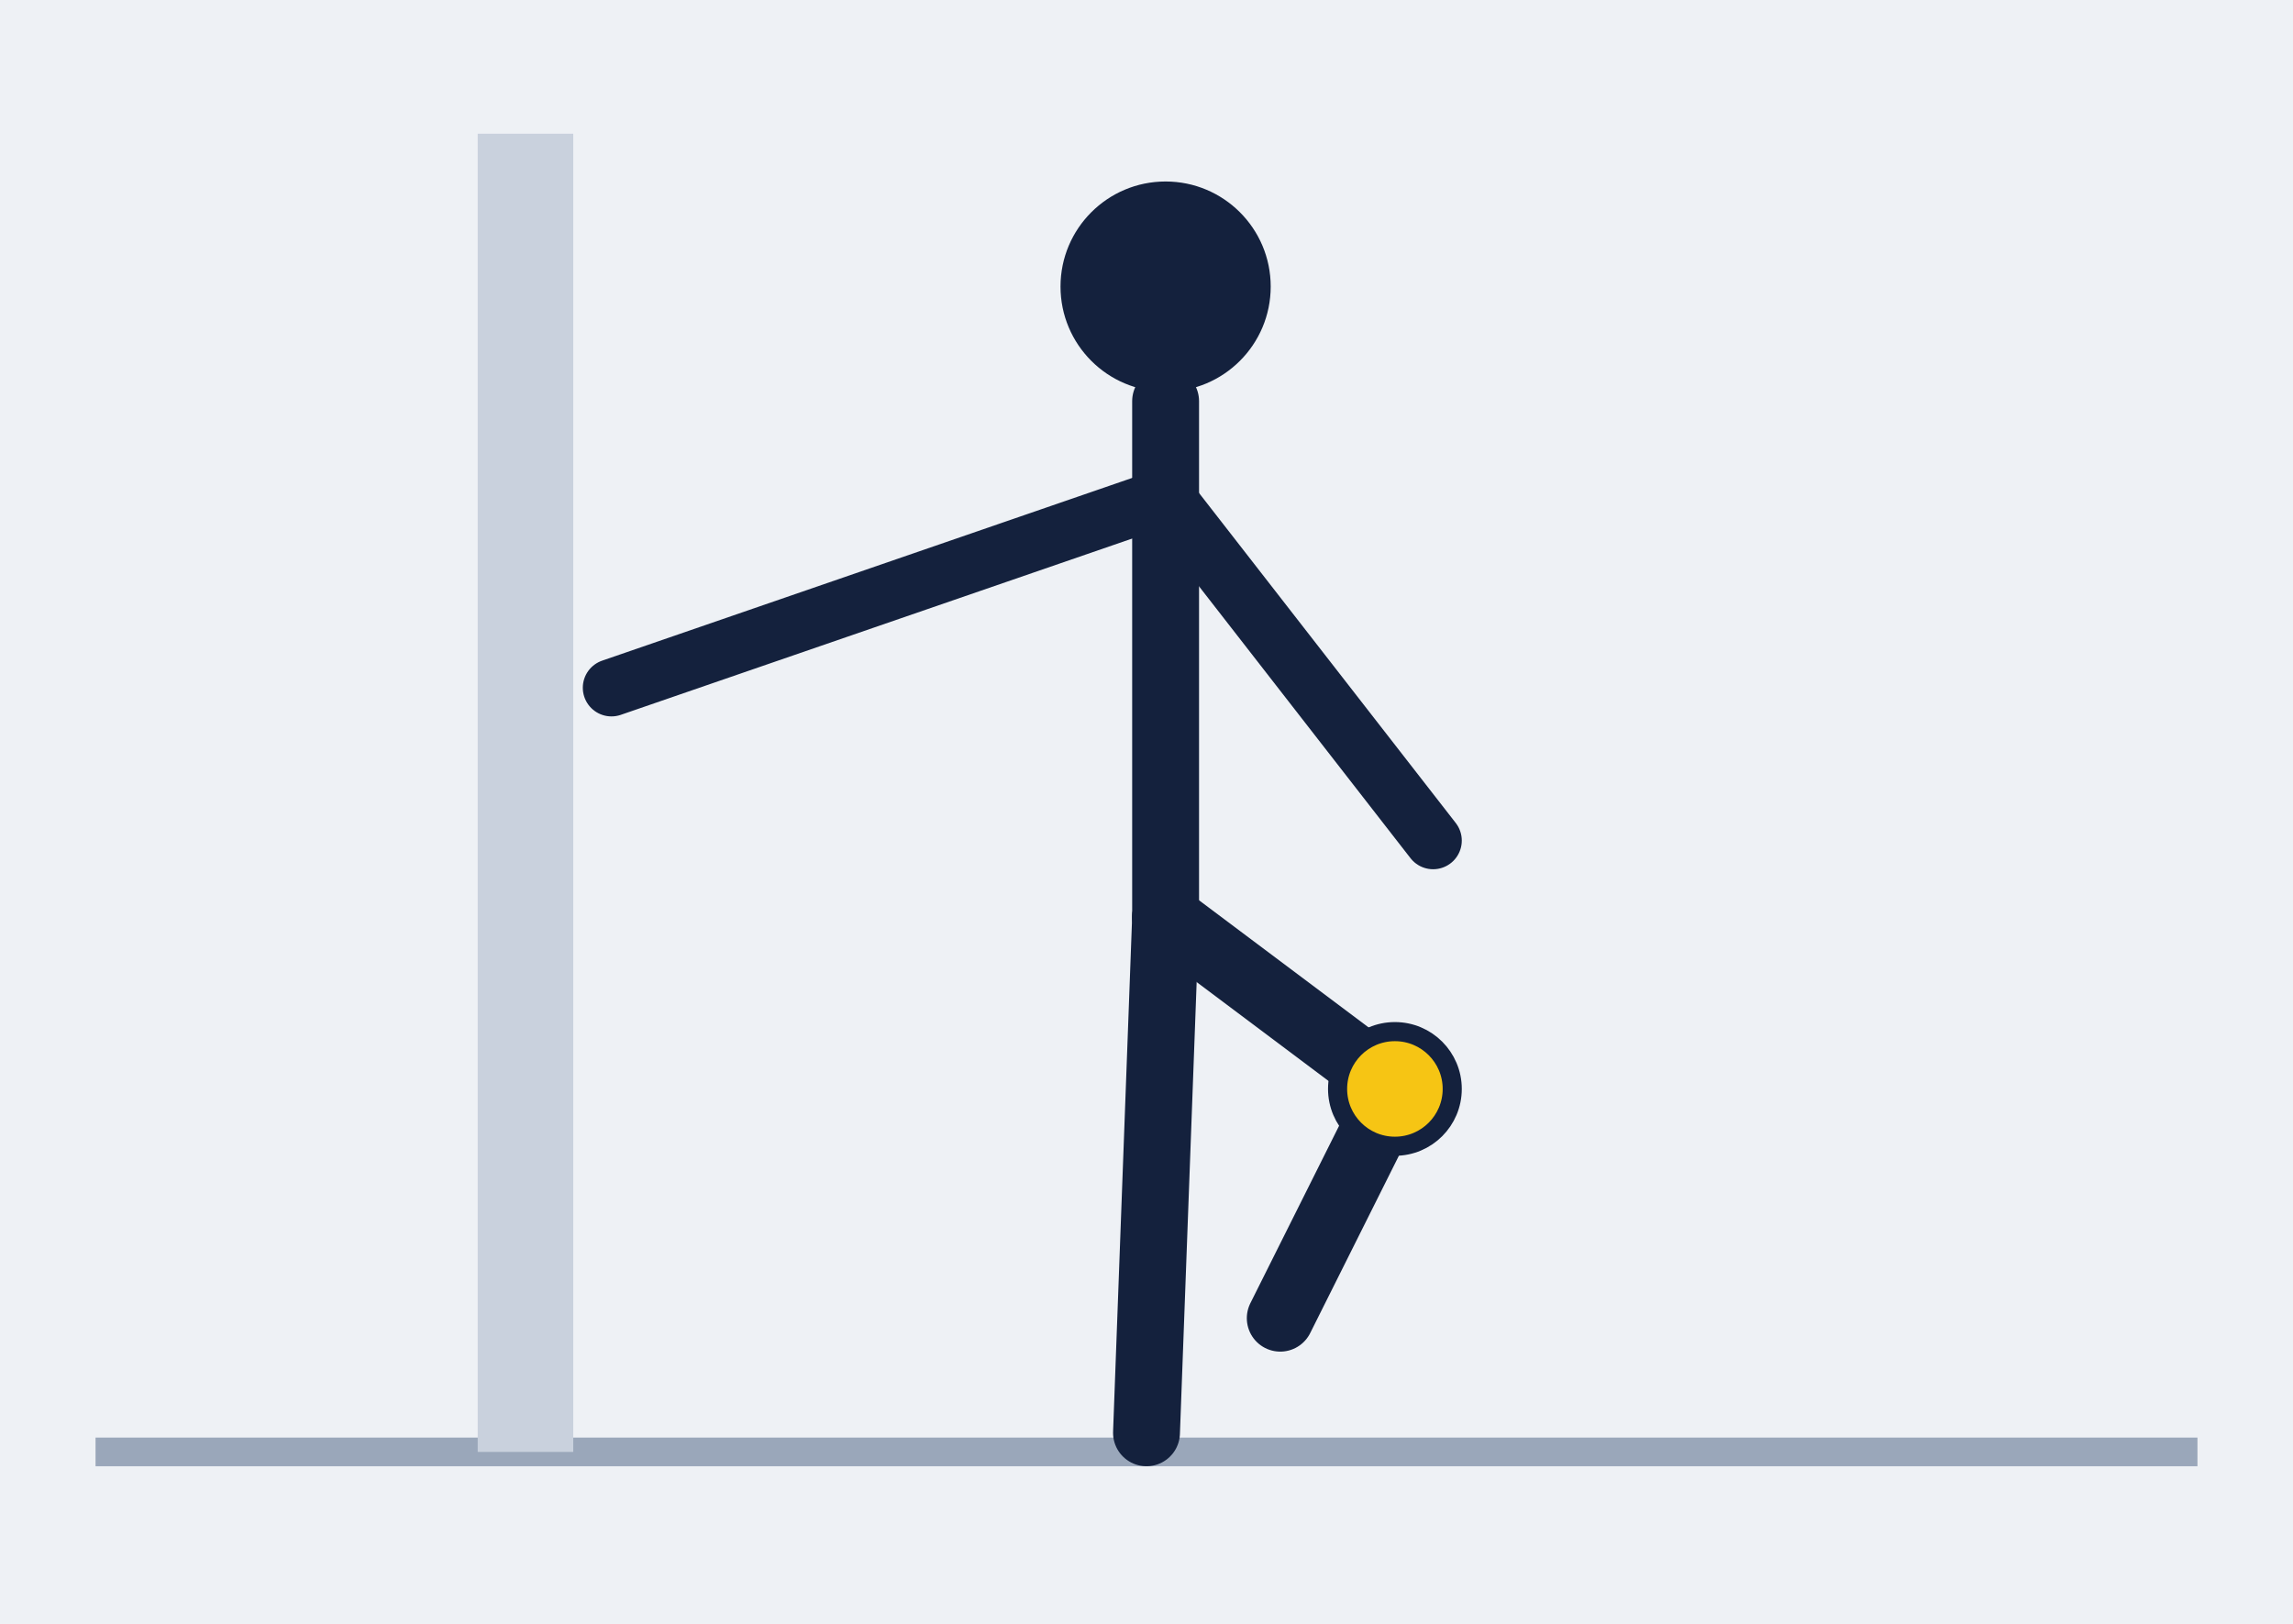
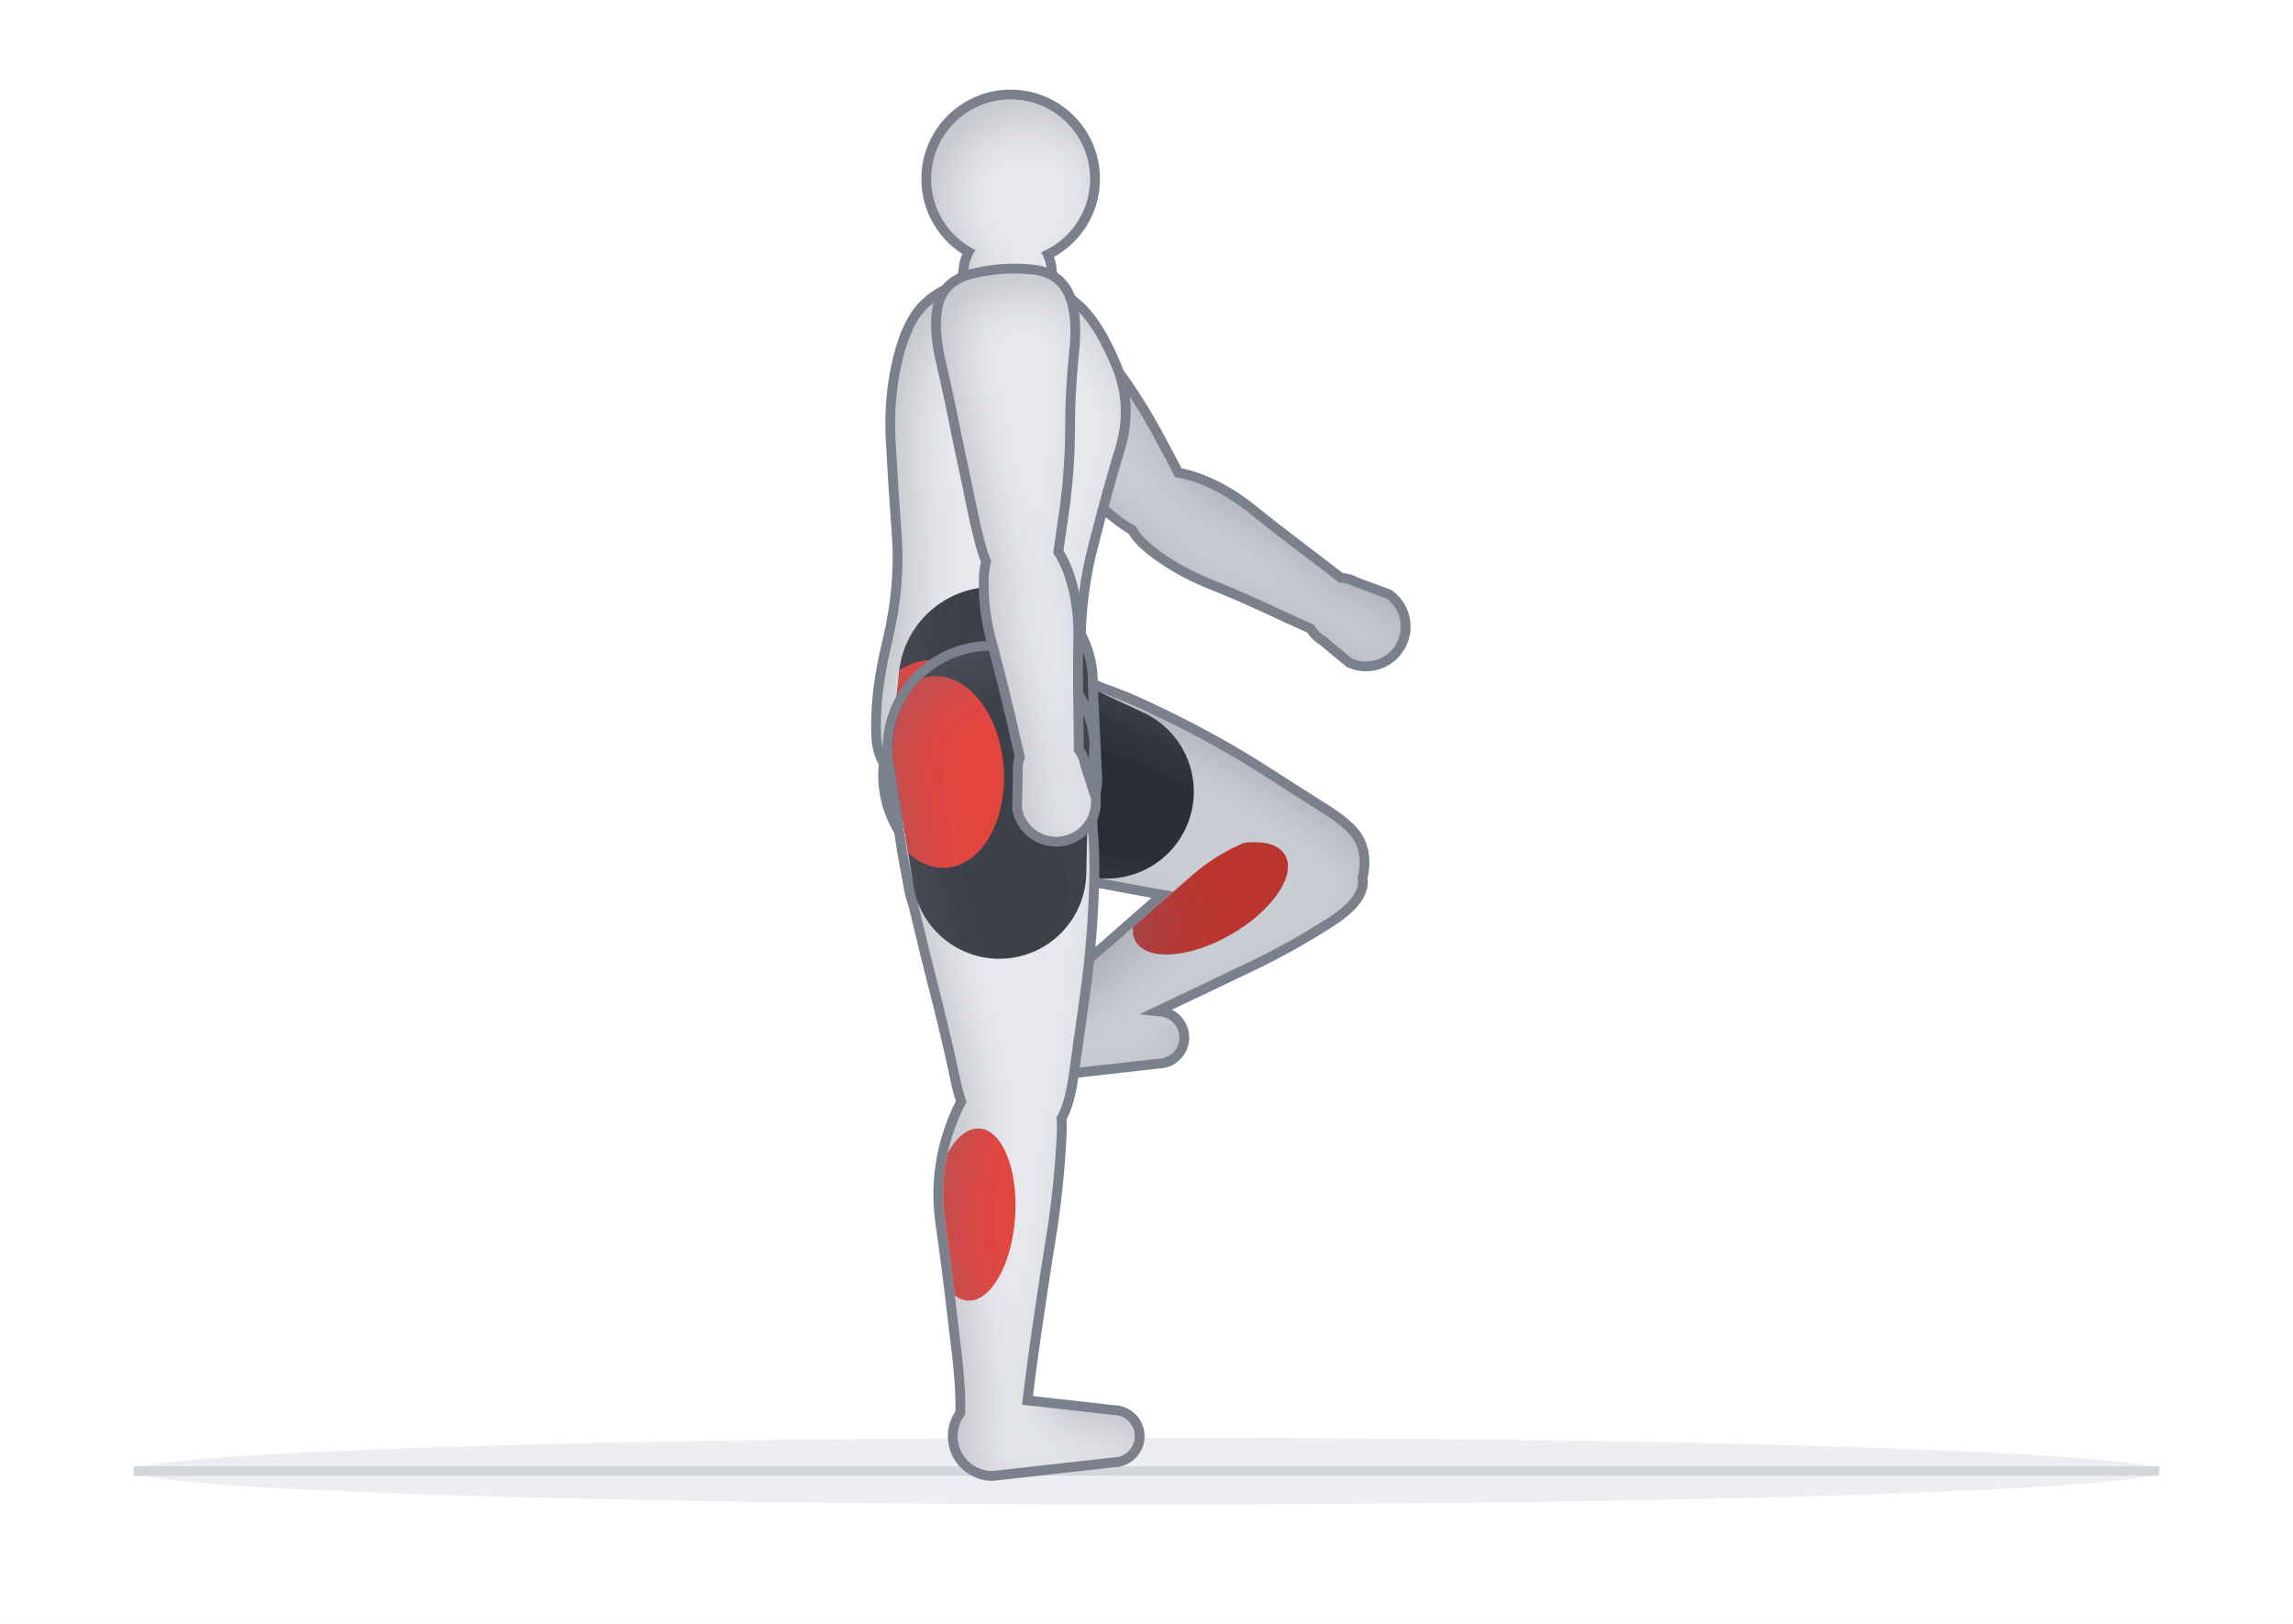
<svg xmlns="http://www.w3.org/2000/svg" viewBox="0 0 240 170">
-   <rect width="240" height="170" fill="#eef1f5" />
-   <line x1="10" y1="152" x2="230" y2="152" stroke="#9aa7ba" stroke-width="3" />
-   <rect x="50" y="14" width="10" height="138" fill="#c9d1dd" />
-   <circle cx="122" cy="30" r="11" fill="#14213d" />
-   <path d="M122,42 L122,96" fill="none" stroke="#14213d" stroke-width="7" stroke-linecap="round" stroke-linejoin="round" />
-   <path d="M122,52 L64,72" fill="none" stroke="#14213d" stroke-width="6" stroke-linecap="round" stroke-linejoin="round" />
-   <path d="M122,52 L150,88" fill="none" stroke="#14213d" stroke-width="6" stroke-linecap="round" stroke-linejoin="round" />
-   <path d="M122,96 L120,150" fill="none" stroke="#14213d" stroke-width="7" stroke-linecap="round" stroke-linejoin="round" />
-   <path d="M122,96 L146,114 L134,138" fill="none" stroke="#14213d" stroke-width="7" stroke-linecap="round" stroke-linejoin="round" />
-   <circle cx="146" cy="114" r="6" fill="#f6c514" stroke="#14213d" stroke-width="2" />
+   <defs>
+     <filter id="vol" x="-10%" y="-10%" width="120%" height="120%">
+       <feGaussianBlur in="SourceAlpha" stdDeviation="3.2" />
+       <feOffset dx="2.2" dy="2.6" result="o" />
+       <feComposite in="SourceAlpha" in2="o" operator="out" result="edge" />
+       <feFlood flood-color="#5d636e" flood-opacity="0.38" />
+       <feComposite in2="edge" operator="in" result="sh" />
+       <feMerge>
+         <feMergeNode in="SourceGraphic" />
+         <feMergeNode in="sh" />
+       </feMerge>
+     </filter>
+     <clipPath id="c1">
+       <path d="M48.2,-78.6 Q49.0,-75.9 43.7,-72.7 Q38.5,-69.4 32.9,-66.8 Q27.3,-64.1 20.3,-60.8 Q13.4,-57.5 10.5,-55.8 Q7.7,-54.2 6.2,-54.0 Q4.8,-53.8 3.6,-54.6 Q2.4,-55.3 2.4,-56.7 Q2.3,-58.1 3.2,-59.3 Q4.1,-60.4 6.8,-62.2 Q9.6,-64.1 15.5,-69.2 Q21.4,-74.4 26.1,-78.5 Q30.8,-82.7 37.0,-84.3 Q43.2,-85.8 45.3,-83.6 Q47.4,-81.3 48.2,-78.6 Z" />
+     </clipPath>
+     <clipPath id="c2">
+       <path d="M-4.7,-83.2 L11.8,-78.8 A11.5,11.5 0 0 0 19.6,-100.4 L4.2,-107.6 A13.0,13.0 0 0 0 -4.7,-83.2 Z" />
+     </clipPath>
+     <clipPath id="c3">
+       <path d="M13.2,-91.5 L12.6,-103.9 A12.5,12.5 0 0 0 -12.4,-104.8 L-13.8,-92.5 A13.5,13.5 0 0 0 13.2,-91.5 Z" />
+     </clipPath>
+     <clipPath id="c4">
+       <path d="M6.0,-51.6 Q8.7,-50.7 8.5,-44.6 Q8.2,-38.4 7.3,-32.3 Q6.3,-26.2 5.2,-18.6 Q4.1,-10.9 3.8,-7.6 Q3.6,-4.3 3.0,-3.1 Q2.3,-1.8 1.0,-1.2 Q-0.3,-0.6 -1.5,-1.4 Q-2.7,-2.1 -3.1,-3.5 Q-3.6,-4.9 -3.6,-8.2 Q-3.5,-11.5 -4.5,-19.2 Q-5.4,-27.0 -6.3,-33.3 Q-7.1,-39.5 -4.9,-45.5 Q-2.7,-51.5 0.3,-52.0 Q3.3,-52.4 6.0,-51.6 Z" />
+     </clipPath>
+     <clipPath id="c5">
+       <path d="M-13.2,-94.5 L-10.5,-77.7 A11.5,11.5 0 0 0 12.4,-79.3 L12.8,-96.3 A13.0,13.0 0 0 0 -13.2,-94.5 Z" />
+     </clipPath>
+   </defs>
+   <rect width="240" height="170" fill="#ffffff" />
+   <ellipse cx="120.0" cy="154" rx="106.0" ry="3.5" fill="#eceef1" />
+   <line x1="14" y1="154" x2="226" y2="154" stroke="#d3d6db" stroke-width="1" />
+   <g transform="translate(103.88 154.00) scale(0.792)" stroke-linejoin="round" stroke-linecap="round">
+     <path d="M48.2,-78.6 Q49.0,-75.9 43.7,-72.7 Q38.5,-69.4 32.9,-66.8 Q27.3,-64.1 20.3,-60.8 Q13.4,-57.5 10.5,-55.8 Q7.7,-54.2 6.2,-54.0 Q4.8,-53.8 3.6,-54.6 Q2.4,-55.3 2.4,-56.7 Q2.3,-58.1 3.2,-59.3 Q4.1,-60.4 6.8,-62.2 Q9.6,-64.1 15.5,-69.2 Q21.4,-74.4 26.1,-78.5 Q30.8,-82.7 37.0,-84.3 Q43.2,-85.8 45.3,-83.6 Q47.4,-81.3 48.2,-78.6 Z" fill="#7b818c" stroke="#7b818c" stroke-width="2.6" />
+     <path d="M5.9,-52.7 L21.9,-54.5 A2.8,2.8 0 0 0 21.9,-60.1 L5.9,-61.9 A4.6,4.6 0 0 0 5.9,-52.7 Z" fill="#7b818c" stroke="#7b818c" stroke-width="2.6" />
+     <path d="M-1.8,-101.3 Q0.6,-105.7 7.2,-104.7 Q13.8,-103.6 20.8,-100.2 Q27.8,-96.9 34.0,-93.1 Q40.1,-89.2 43.1,-87.3 Q46.2,-85.4 47.4,-83.9 Q48.6,-82.4 48.5,-80.1 Q48.4,-77.7 46.9,-75.8 Q45.5,-73.9 43.6,-73.6 Q41.7,-73.2 38.2,-73.9 Q34.8,-74.7 27.7,-75.9 Q20.7,-77.1 12.9,-78.6 Q5.2,-80.1 -0.9,-82.6 Q-7.0,-85.1 -5.6,-90.9 Q-4.2,-96.8 -1.8,-101.3 Z" fill="#7b818c" stroke="#7b818c" stroke-width="2.6" />
+     <path d="M-4.7,-83.2 L11.8,-78.8 A11.5,11.5 0 0 0 19.6,-100.4 L4.2,-107.6 A13.0,13.0 0 0 0 -4.7,-83.2 Z" fill="#7b818c" stroke="#7b818c" stroke-width="2.6" />
+     <path d="M20.9,-130.5 Q22.3,-132.1 26.2,-130.9 Q30.0,-129.7 33.7,-126.8 Q37.3,-123.9 41.8,-120.5 Q46.3,-117.1 47.4,-116.1 Q48.4,-115.1 48.1,-113.8 Q47.9,-112.5 46.8,-111.6 Q45.8,-110.6 44.5,-111.1 Q43.1,-111.5 38.0,-113.9 Q32.9,-116.3 28.6,-118.0 Q24.3,-119.8 21.2,-122.3 Q18.1,-124.8 18.8,-126.8 Q19.5,-128.9 20.9,-130.5 Z" fill="#7b818c" stroke="#7b818c" stroke-width="2.6" />
+     <path d="M44.0,-110.3 L47.5,-107.4 A4.6,4.6 0 0 0 52.1,-115.3 L47.8,-116.9 A3.8,3.8 0 0 0 44.0,-110.3 Z" fill="#7b818c" stroke="#7b818c" stroke-width="2.6" />
+     <path d="M0.1,-158.7 Q3.1,-160.6 5.7,-159.1 Q8.2,-157.6 10.7,-153.2 Q13.2,-148.8 16.0,-145.1 Q18.8,-141.3 21.2,-136.9 Q23.6,-132.5 24.5,-130.6 Q25.4,-128.7 24.3,-127.2 Q23.3,-125.7 21.6,-124.9 Q19.9,-124.1 18.2,-125.3 Q16.4,-126.4 12.7,-129.8 Q9.0,-133.1 5.5,-136.3 Q2.1,-139.5 -1.7,-142.7 Q-5.5,-146.0 -6.6,-148.8 Q-7.6,-151.6 -5.2,-154.2 Q-2.8,-156.8 0.1,-158.7 Z" fill="#7b818c" stroke="#7b818c" stroke-width="2.6" />
+     <g filter="url(#vol)">
+       <path d="M48.2,-78.6 Q49.0,-75.9 43.7,-72.7 Q38.5,-69.4 32.9,-66.8 Q27.3,-64.1 20.3,-60.8 Q13.4,-57.5 10.5,-55.8 Q7.7,-54.2 6.2,-54.0 Q4.8,-53.8 3.6,-54.6 Q2.4,-55.3 2.4,-56.7 Q2.3,-58.1 3.2,-59.3 Q4.1,-60.4 6.8,-62.2 Q9.6,-64.1 15.5,-69.2 Q21.4,-74.4 26.1,-78.5 Q30.8,-82.7 37.0,-84.3 Q43.2,-85.8 45.3,-83.6 Q47.4,-81.3 48.2,-78.6 Z" fill="#c9cdd4" />
+       <path d="M5.9,-52.7 L21.9,-54.5 A2.8,2.8 0 0 0 21.9,-60.1 L5.9,-61.9 A4.6,4.6 0 0 0 5.9,-52.7 Z" fill="#c9cdd4" />
+       <path d="M-1.8,-101.3 Q0.6,-105.7 7.2,-104.7 Q13.8,-103.6 20.8,-100.2 Q27.8,-96.9 34.0,-93.1 Q40.1,-89.2 43.1,-87.3 Q46.2,-85.4 47.4,-83.9 Q48.6,-82.4 48.5,-80.1 Q48.4,-77.7 46.9,-75.8 Q45.5,-73.9 43.6,-73.6 Q41.7,-73.2 38.2,-73.9 Q34.8,-74.7 27.7,-75.9 Q20.7,-77.1 12.9,-78.6 Q5.2,-80.1 -0.9,-82.6 Q-7.0,-85.1 -5.6,-90.9 Q-4.2,-96.8 -1.8,-101.3 Z" fill="#c9cdd4" />
+       <path d="M-4.7,-83.2 L11.8,-78.8 A11.5,11.5 0 0 0 19.6,-100.4 L4.2,-107.6 A13.0,13.0 0 0 0 -4.7,-83.2 Z" fill="#2a2e35" />
+       <path d="M20.9,-130.5 Q22.3,-132.1 26.2,-130.9 Q30.0,-129.7 33.7,-126.8 Q37.3,-123.9 41.8,-120.5 Q46.3,-117.1 47.4,-116.1 Q48.4,-115.1 48.1,-113.8 Q47.9,-112.5 46.8,-111.6 Q45.8,-110.6 44.5,-111.1 Q43.1,-111.5 38.0,-113.9 Q32.9,-116.3 28.6,-118.0 Q24.3,-119.8 21.2,-122.3 Q18.1,-124.8 18.8,-126.8 Q19.5,-128.9 20.9,-130.5 Z" fill="#c9cdd4" />
+       <path d="M44.0,-110.3 L47.5,-107.4 A4.6,4.6 0 0 0 52.1,-115.3 L47.8,-116.9 A3.8,3.8 0 0 0 44.0,-110.3 Z" fill="#c9cdd4" />
+       <path d="M0.1,-158.7 Q3.1,-160.6 5.7,-159.1 Q8.2,-157.6 10.7,-153.2 Q13.2,-148.8 16.0,-145.1 Q18.8,-141.3 21.2,-136.9 Q23.6,-132.5 24.5,-130.6 Q25.4,-128.7 24.3,-127.2 Q23.3,-125.7 21.6,-124.9 Q19.9,-124.1 18.2,-125.3 Q16.4,-126.4 12.7,-129.8 Q9.0,-133.1 5.5,-136.3 Q2.1,-139.5 -1.7,-142.7 Q-5.5,-146.0 -6.6,-148.8 Q-7.6,-151.6 -5.2,-154.2 Q-2.8,-156.8 0.1,-158.7 Z" fill="#c9cdd4" />
+       <g clip-path="url(#c1)" fill="#b9342e">
+         <ellipse cx="28.8" cy="-75.7" rx="11.4" ry="5.5" transform="rotate(150.0 28.8 -75.7)" />
+       </g>
+       <g clip-path="url(#c2)" fill="#b9342e">
+         <ellipse cx="-0.2" cy="-87.9" rx="12.7" ry="8.5" transform="rotate(20.0 -0.2 -87.9)" />
+       </g>
+     </g>
+     <path d="M7.9,-151.1 L7.2,-158.2 A5.2,5.2 0 0 0 -3.2,-158.5 L-4.5,-151.6 A6.2,6.2 0 0 0 7.9,-151.1 Z" fill="#7b818c" stroke="#7b818c" stroke-width="2.6" />
+     <path d="M-8.1,-170.8 a10.5,10.5 0 1 0 21.0,0 a10.5,10.5 0 1 0 -21.0,0 Z" fill="#7b818c" stroke="#7b818c" stroke-width="2.6" />
+     <path d="M4.6,-89.9 Q9.6,-90.6 10.3,-96.1 Q11.0,-101.7 11.0,-109.0 Q11.0,-116.3 12.8,-122.9 Q14.5,-129.6 16.2,-135.2 Q17.9,-140.7 15.8,-145.8 Q13.7,-150.9 11.3,-153.3 Q8.9,-155.6 5.4,-156.5 Q2.0,-157.5 -2.1,-156.8 Q-6.1,-156.1 -8.4,-153.9 Q-10.7,-151.8 -11.9,-146.8 Q-13.1,-141.8 -12.8,-136.2 Q-12.5,-130.5 -12.0,-123.8 Q-11.5,-117.1 -13.2,-109.8 Q-15.0,-102.6 -14.7,-97.0 Q-14.4,-91.4 -7.4,-90.3 Q-0.4,-89.2 4.6,-89.9 Z" fill="#7b818c" stroke="#7b818c" stroke-width="2.6" />
+     <path d="M13.2,-91.5 L12.6,-103.9 A12.5,12.5 0 0 0 -12.4,-104.8 L-13.8,-92.5 A13.5,13.5 0 0 0 13.2,-91.5 Z" fill="#7b818c" stroke="#7b818c" stroke-width="2.6" />
+     <g filter="url(#vol)">
+       <path d="M7.9,-151.1 L7.2,-158.2 A5.2,5.2 0 0 0 -3.2,-158.5 L-4.5,-151.6 A6.2,6.2 0 0 0 7.9,-151.1 Z" fill="#e7e9ed" />
+       <path d="M-8.1,-170.8 a10.5,10.5 0 1 0 21.0,0 a10.5,10.5 0 1 0 -21.0,0 Z" fill="#e7e9ed" />
+       <path d="M4.6,-89.9 Q9.6,-90.6 10.3,-96.1 Q11.0,-101.7 11.0,-109.0 Q11.0,-116.3 12.8,-122.9 Q14.5,-129.6 16.2,-135.2 Q17.9,-140.7 15.8,-145.8 Q13.7,-150.9 11.3,-153.3 Q8.9,-155.6 5.4,-156.5 Q2.0,-157.5 -2.1,-156.8 Q-6.1,-156.1 -8.4,-153.9 Q-10.7,-151.8 -11.9,-146.8 Q-13.1,-141.8 -12.8,-136.2 Q-12.5,-130.5 -12.0,-123.8 Q-11.5,-117.1 -13.2,-109.8 Q-15.0,-102.6 -14.7,-97.0 Q-14.4,-91.4 -7.4,-90.3 Q-0.4,-89.2 4.6,-89.9 Z" fill="#e7e9ed" />
+       <path d="M13.2,-91.5 L12.6,-103.9 A12.5,12.5 0 0 0 -12.4,-104.8 L-13.8,-92.5 A13.5,13.5 0 0 0 13.2,-91.5 Z" fill="#3b4049" />
+       <g clip-path="url(#c3)" fill="#e2453d">
+         <ellipse cx="-8.1" cy="-97.2" rx="10" ry="8.5" transform="rotate(-88.0 -8.1 -97.2)" />
+       </g>
+     </g>
+     <path d="M6.0,-51.6 Q8.7,-50.7 8.5,-44.6 Q8.2,-38.4 7.3,-32.3 Q6.3,-26.2 5.2,-18.6 Q4.1,-10.9 3.8,-7.6 Q3.6,-4.3 3.0,-3.1 Q2.3,-1.8 1.0,-1.2 Q-0.3,-0.6 -1.5,-1.4 Q-2.7,-2.1 -3.1,-3.5 Q-3.6,-4.9 -3.6,-8.2 Q-3.5,-11.5 -4.5,-19.2 Q-5.4,-27.0 -6.3,-33.3 Q-7.1,-39.5 -4.9,-45.5 Q-2.7,-51.5 0.3,-52.0 Q3.3,-52.4 6.0,-51.6 Z" fill="#7b818c" stroke="#7b818c" stroke-width="2.6" />
+     <path d="M-0.0,0.0 L16.0,-1.8 A2.8,2.8 0 0 0 16.0,-7.4 L0.0,-9.2 A4.6,4.6 0 0 0 -0.0,0.0 Z" fill="#7b818c" stroke="#7b818c" stroke-width="2.6" />
+     <path d="M4.5,-99.2 Q9.6,-98.9 11.3,-92.4 Q13.0,-85.9 12.8,-78.1 Q12.6,-70.4 11.6,-63.2 Q10.6,-56.1 10.1,-52.5 Q9.6,-48.9 8.7,-47.2 Q7.8,-45.5 5.6,-44.7 Q3.4,-43.8 1.1,-44.4 Q-1.2,-44.9 -2.3,-46.5 Q-3.4,-48.0 -4.2,-51.5 Q-4.9,-55.0 -6.6,-61.9 Q-8.4,-68.9 -10.2,-76.5 Q-12.0,-84.2 -12.2,-90.8 Q-12.4,-97.4 -6.4,-98.5 Q-0.5,-99.6 4.5,-99.2 Z" fill="#7b818c" stroke="#7b818c" stroke-width="2.6" />
+     <path d="M-13.2,-94.5 L-10.5,-77.7 A11.5,11.5 0 0 0 12.4,-79.3 L12.8,-96.3 A13.0,13.0 0 0 0 -13.2,-94.5 Z" fill="#7b818c" stroke="#7b818c" stroke-width="2.6" />
+     <g filter="url(#vol)">
+       <path d="M6.0,-51.6 Q8.7,-50.7 8.5,-44.6 Q8.2,-38.4 7.3,-32.3 Q6.3,-26.2 5.2,-18.6 Q4.1,-10.9 3.8,-7.6 Q3.6,-4.3 3.0,-3.1 Q2.3,-1.8 1.0,-1.2 Q-0.3,-0.6 -1.5,-1.4 Q-2.7,-2.1 -3.1,-3.5 Q-3.6,-4.9 -3.6,-8.2 Q-3.5,-11.5 -4.5,-19.2 Q-5.4,-27.0 -6.3,-33.3 Q-7.1,-39.5 -4.9,-45.5 Q-2.7,-51.5 0.3,-52.0 Q3.3,-52.4 6.0,-51.6 Z" fill="#e7e9ed" />
+       <path d="M-0.0,0.0 L16.0,-1.8 A2.8,2.8 0 0 0 16.0,-7.4 L0.0,-9.2 A4.6,4.6 0 0 0 -0.0,0.0 Z" fill="#e7e9ed" />
+       <path d="M4.5,-99.2 Q9.6,-98.9 11.3,-92.4 Q13.0,-85.9 12.8,-78.1 Q12.6,-70.4 11.6,-63.2 Q10.6,-56.1 10.1,-52.5 Q9.6,-48.9 8.7,-47.2 Q7.8,-45.5 5.6,-44.7 Q3.4,-43.8 1.1,-44.4 Q-1.2,-44.9 -2.3,-46.5 Q-3.4,-48.0 -4.2,-51.5 Q-4.9,-55.0 -6.6,-61.9 Q-8.4,-68.9 -10.2,-76.5 Q-12.0,-84.2 -12.2,-90.8 Q-12.4,-97.4 -6.4,-98.5 Q-0.5,-99.6 4.5,-99.2 Z" fill="#e7e9ed" />
+       <path d="M-13.2,-94.5 L-10.5,-77.7 A11.5,11.5 0 0 0 12.4,-79.3 L12.8,-96.3 A13.0,13.0 0 0 0 -13.2,-94.5 Z" fill="#3b4049" />
+       <g clip-path="url(#c4)" fill="#e2453d">
+         <ellipse cx="-2.5" cy="-33.9" rx="11.4" ry="5.5" transform="rotate(94.0 -2.5 -33.9)" />
+       </g>
+       <g clip-path="url(#c5)" fill="#e2453d">
+         <ellipse cx="-7.0" cy="-92.4" rx="12.7" ry="8.5" transform="rotate(86.0 -7.0 -92.4)" />
+       </g>
+     </g>
+     <path d="M5.7,-122.8 Q7.8,-122.7 9.3,-118.9 Q10.7,-115.2 10.7,-110.5 Q10.6,-105.8 10.7,-100.2 Q10.8,-94.5 10.7,-93.1 Q10.6,-91.7 9.3,-91.1 Q8.1,-90.5 6.8,-90.7 Q5.4,-90.9 4.9,-92.3 Q4.4,-93.6 3.2,-99.1 Q1.9,-104.6 0.7,-109.1 Q-0.6,-113.6 -0.5,-117.5 Q-0.5,-121.5 1.5,-122.2 Q3.6,-122.9 5.7,-122.8 Z" fill="#7b818c" stroke="#7b818c" stroke-width="2.6" />
+     <path d="M4.0,-92.2 L3.9,-87.6 A4.6,4.6 0 0 0 13.0,-88.9 L11.6,-93.2 A3.8,3.8 0 0 0 4.0,-92.2 Z" fill="#7b818c" stroke="#7b818c" stroke-width="2.6" />
+     <path d="M4.8,-158.2 Q8.3,-158.0 9.5,-155.3 Q10.7,-152.6 10.1,-147.6 Q9.6,-142.6 9.6,-137.9 Q9.6,-133.2 9.0,-128.2 Q8.3,-123.2 8.0,-121.2 Q7.6,-119.1 5.8,-118.5 Q4.1,-117.9 2.3,-118.3 Q0.4,-118.6 -0.3,-120.6 Q-1.1,-122.6 -2.1,-127.5 Q-3.1,-132.4 -4.1,-137.0 Q-5.0,-141.6 -6.1,-146.4 Q-7.3,-151.3 -6.5,-154.2 Q-5.7,-157.0 -2.2,-157.7 Q1.2,-158.5 4.8,-158.2 Z" fill="#7b818c" stroke="#7b818c" stroke-width="2.6" />
+     <g filter="url(#vol)">
+       <path d="M5.7,-122.8 Q7.8,-122.7 9.3,-118.9 Q10.7,-115.2 10.7,-110.5 Q10.6,-105.8 10.7,-100.2 Q10.8,-94.5 10.7,-93.1 Q10.6,-91.7 9.3,-91.1 Q8.1,-90.5 6.8,-90.7 Q5.4,-90.9 4.9,-92.3 Q4.4,-93.6 3.2,-99.1 Q1.9,-104.6 0.7,-109.1 Q-0.6,-113.6 -0.5,-117.5 Q-0.5,-121.5 1.5,-122.2 Q3.6,-122.9 5.7,-122.8 Z" fill="#e7e9ed" />
+       <path d="M4.0,-92.2 L3.9,-87.6 A4.6,4.6 0 0 0 13.0,-88.9 L11.6,-93.2 A3.8,3.8 0 0 0 4.0,-92.2 Z" fill="#e7e9ed" />
+       <path d="M4.8,-158.2 Q8.3,-158.0 9.5,-155.3 Q10.7,-152.6 10.1,-147.6 Q9.6,-142.6 9.6,-137.9 Q9.6,-133.2 9.0,-128.2 Q8.3,-123.2 8.0,-121.2 Q7.6,-119.1 5.8,-118.5 Q4.1,-117.9 2.3,-118.3 Q0.4,-118.6 -0.3,-120.6 Q-1.1,-122.6 -2.1,-127.5 Q-3.1,-132.4 -4.1,-137.0 Q-5.0,-141.6 -6.1,-146.4 Q-7.3,-151.3 -6.5,-154.2 Q-5.7,-157.0 -2.2,-157.7 Q1.2,-158.5 4.8,-158.2 Z" fill="#e7e9ed" />
+     </g>
+   </g>
</svg>
